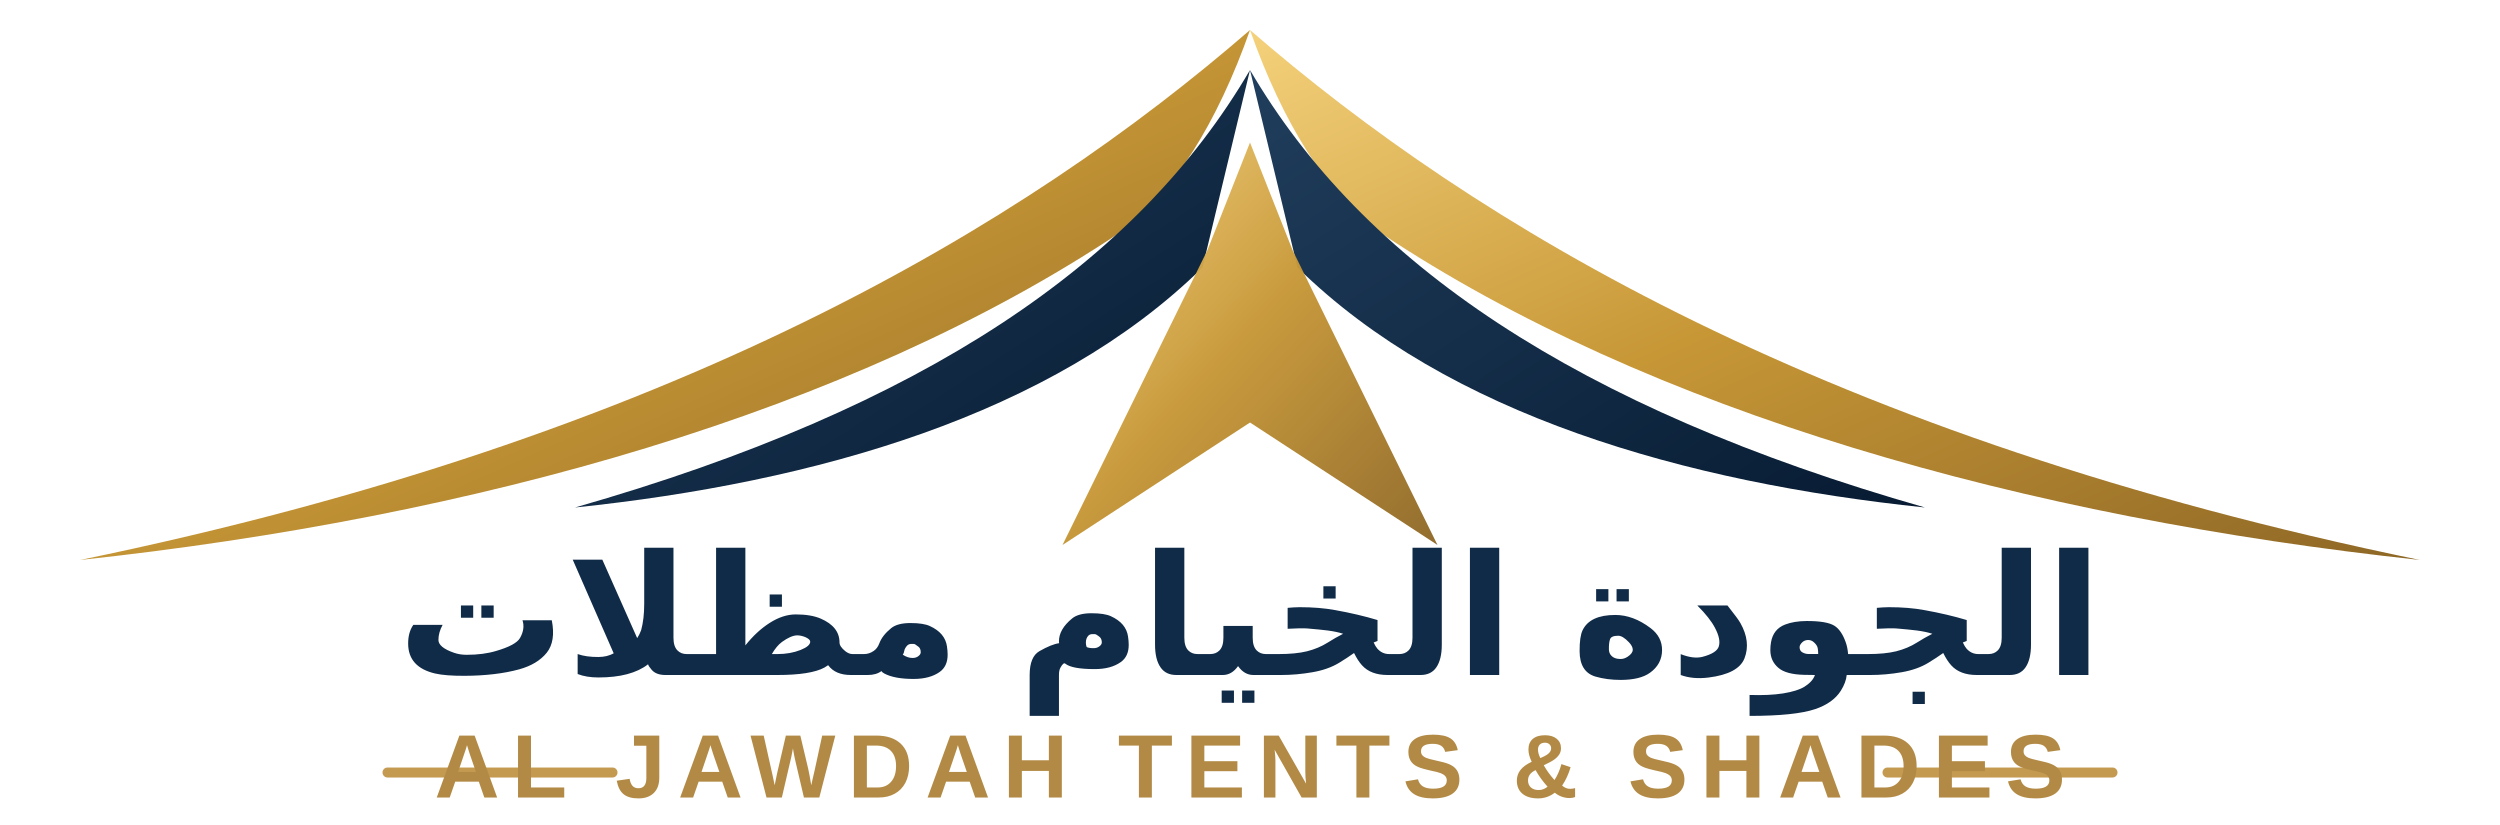
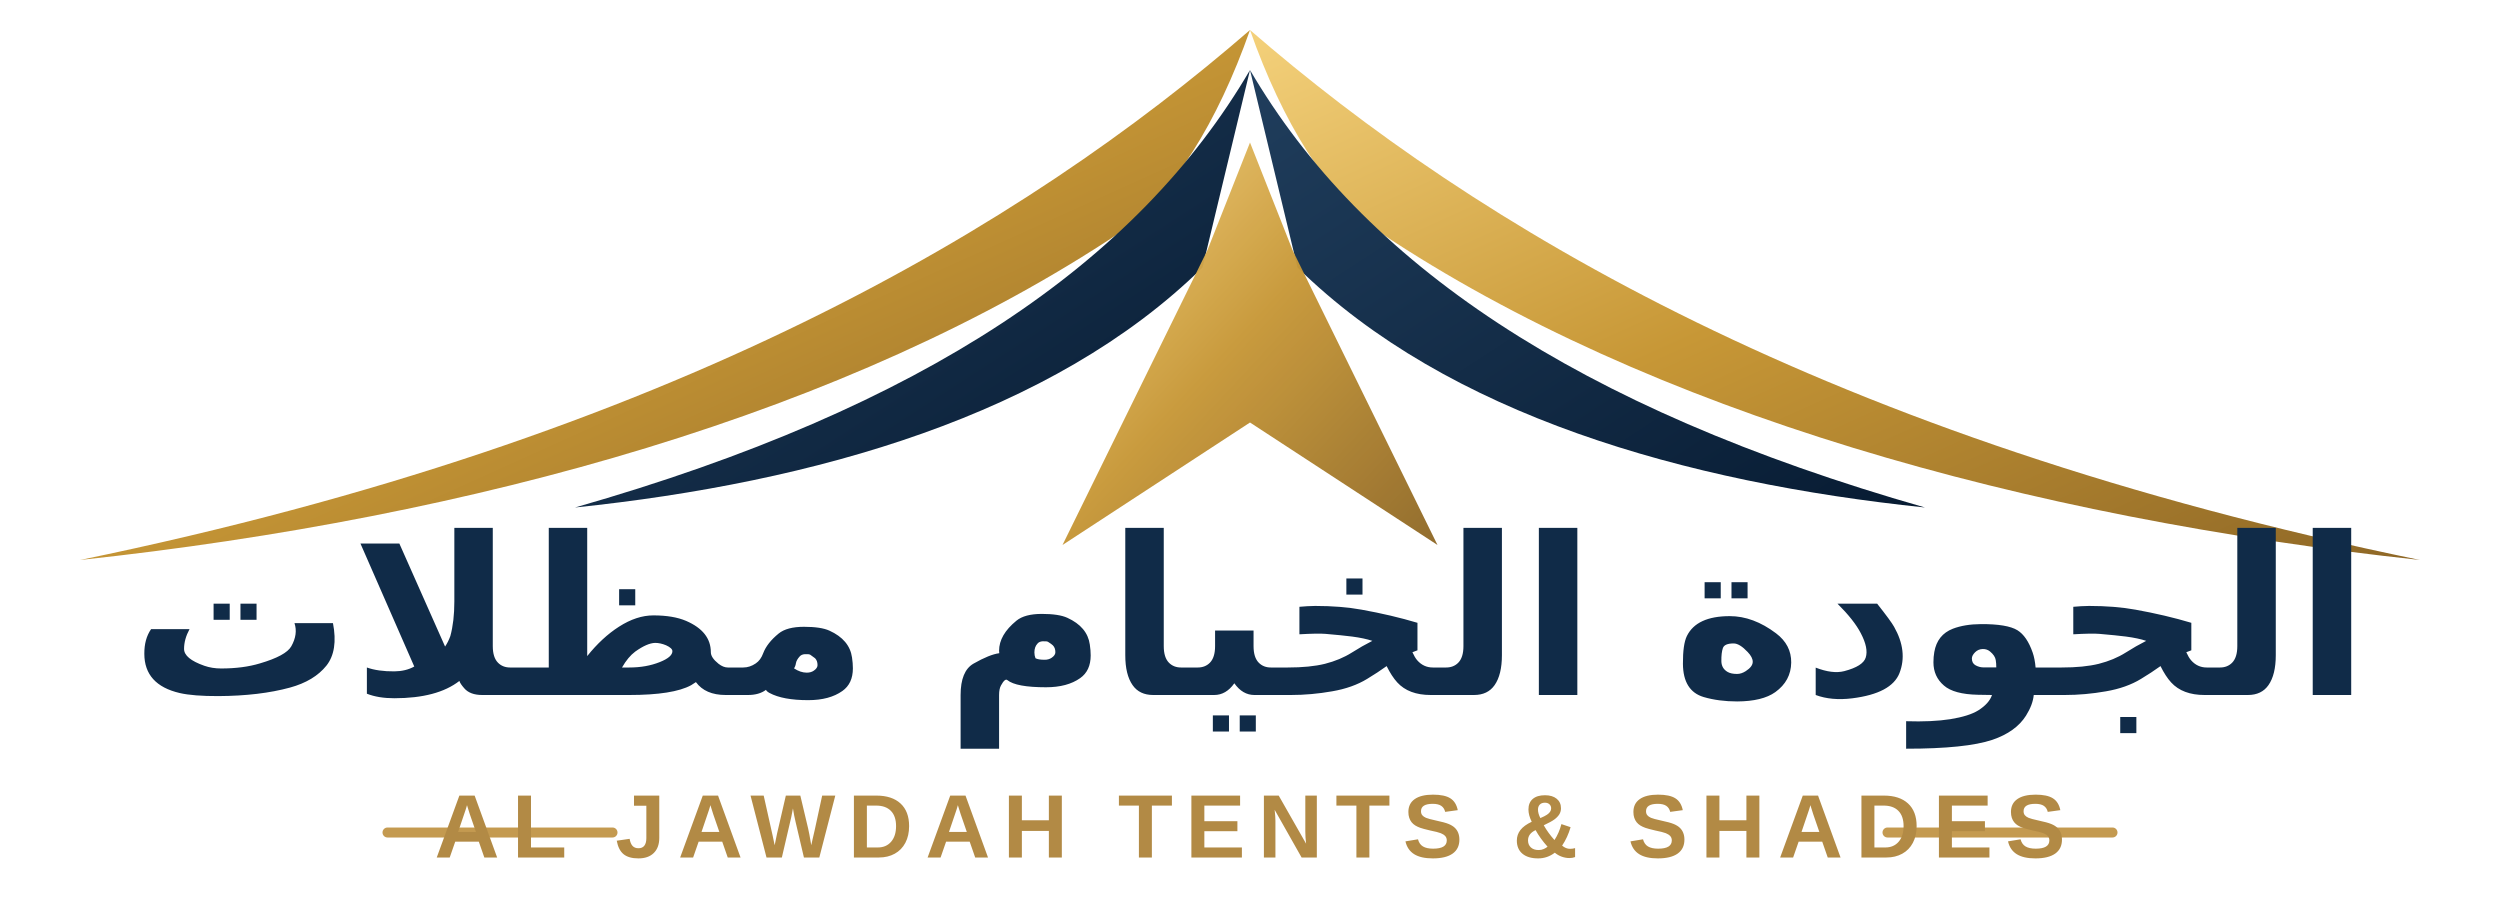
- <svg xmlns="http://www.w3.org/2000/svg" viewBox="0 0 1000 330" role="img" aria-labelledby="title desc">
+ <svg xmlns="http://www.w3.org/2000/svg" viewBox="0 0 1000 360" role="img" aria-labelledby="title desc">
  <defs>
    <linearGradient id="gold" x1="0" y1="0" x2="1" y2="1">
      <stop stop-color="#f4d17b" />
      <stop offset=".48" stop-color="#c79736" />
      <stop offset="1" stop-color="#8e6726" />
    </linearGradient>
    <linearGradient id="navy" x1="0" y1="0" x2="1" y2="1">
      <stop stop-color="#203e5d" />
      <stop offset="1" stop-color="#071b32" />
    </linearGradient>
  </defs>
  <path d="M500 12 C410 90 270 175 32 224 C190 207 340 165 448 93 C469 78 487 49 500 12Z" fill="url(#gold)" />
  <path d="M500 12 C590 90 730 175 968 224 C810 207 660 165 552 93 C531 78 513 49 500 12Z" fill="url(#gold)" />
  <path d="M500 28 C455 105 370 163 230 203 C326 193 421 166 481 107Z" fill="url(#navy)" />
  <path d="M500 28 C545 105 630 163 770 203 C674 193 579 166 519 107Z" fill="url(#navy)" />
  <path d="M483 100 L425 218 L500 169 L575 218 L517 100 L500 57Z" fill="url(#gold)" opacity=".96" />
-   <text x="500" y="270" text-anchor="middle" direction="rtl" unicode-bidi="plaintext" font-family="Tahoma,Arial,sans-serif" font-size="67" font-weight="800" fill="#102b48">الجودة الخيام مظلات</text>
-   <path d="M155 309 H245 M755 309 H845" stroke="#c49a50" stroke-width="4" stroke-linecap="round" />
-   <text x="500" y="319" text-anchor="middle" font-family="Arial,sans-serif" font-size="36" font-weight="700" letter-spacing="5" fill="#b28a45">AL JAWDAH TENTS &amp; SHADES</text>
+   <text x="500" y="278" text-anchor="middle" direction="rtl" unicode-bidi="plaintext" font-family="Tahoma,Arial,sans-serif" font-size="88" font-weight="800" fill="#102b48">الجودة الخيام مظلات</text>
+   <path d="M155 333 H245 M755 333 H845" stroke="#c49a50" stroke-width="4" stroke-linecap="round" />
+   <text x="500" y="343" text-anchor="middle" font-family="Arial,sans-serif" font-size="36" font-weight="700" letter-spacing="5" fill="#b28a45">AL JAWDAH TENTS &amp; SHADES</text>
</svg>
